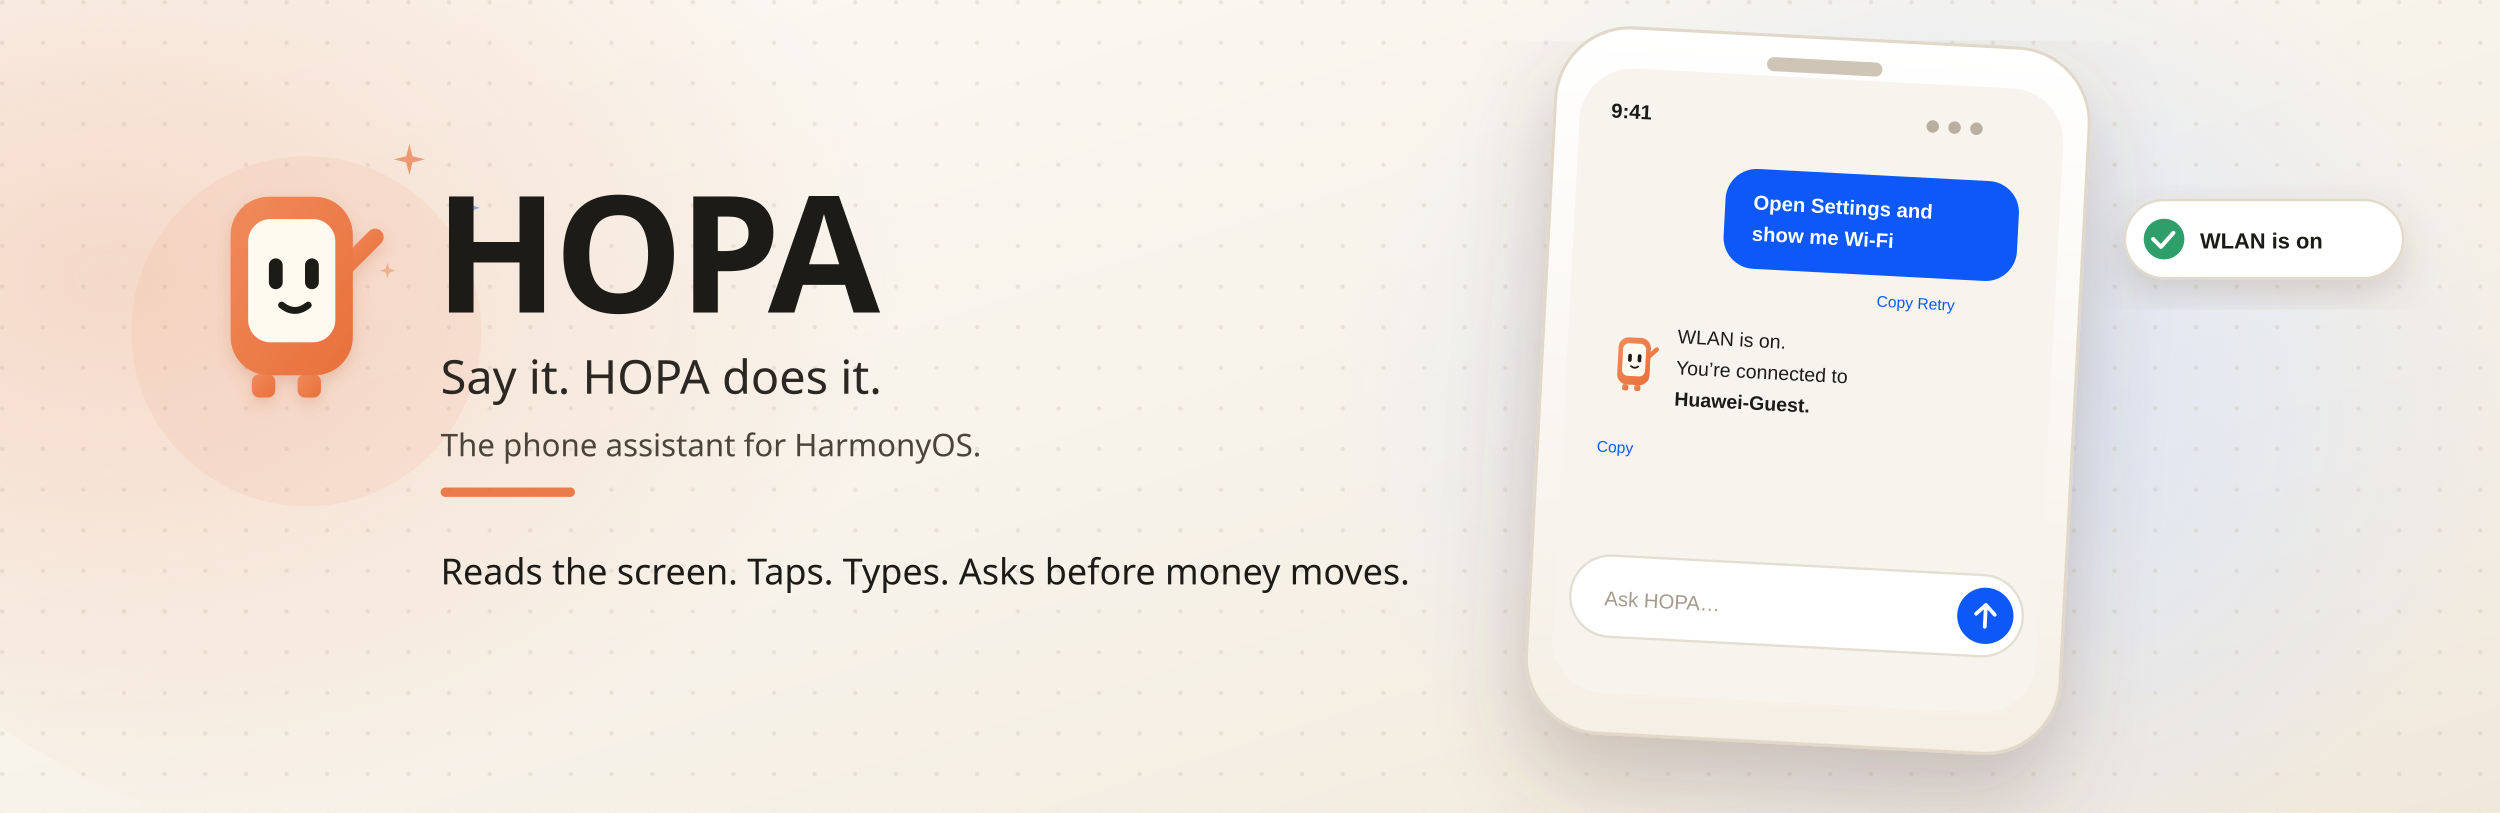
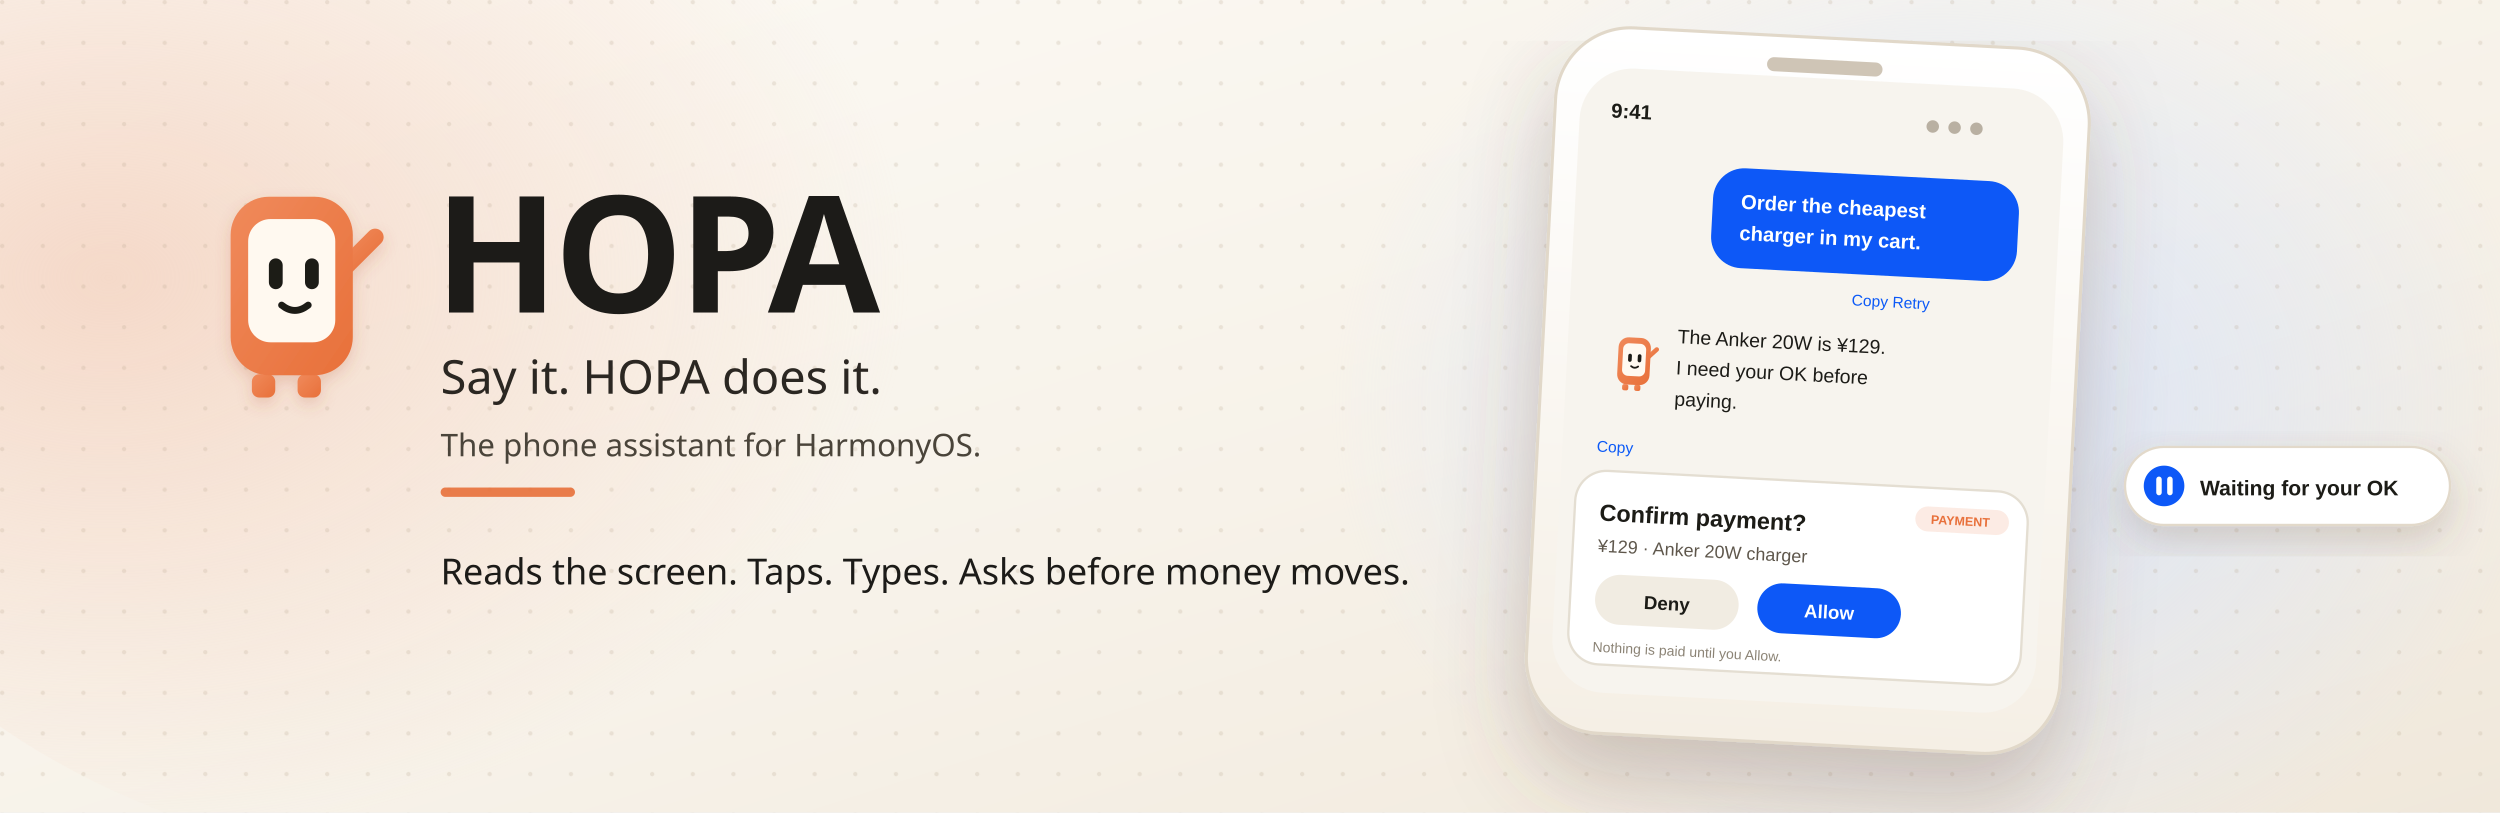
<svg xmlns="http://www.w3.org/2000/svg" viewBox="0 0 1600 520" role="img" aria-label="HOPA — reads the screen, taps, types, and asks before money moves">
  <defs>
    <linearGradient id="paper" x1="0" y1="0" x2="1" y2="1">
      <stop offset="0" stop-color="#FCFAF5" />
      <stop offset="0.55" stop-color="#F7F2E9" />
      <stop offset="1" stop-color="#F0E8DB" />
    </linearGradient>
    <radialGradient id="warmGlow" cx="0.22" cy="0.42" r="0.55">
      <stop offset="0" stop-color="#F4D4C2" stop-opacity="0.85" />
      <stop offset="1" stop-color="#F4D4C2" stop-opacity="0" />
    </radialGradient>
    <radialGradient id="blueGlow" cx="0.5" cy="0.5" r="0.5">
      <stop offset="0" stop-color="#CFE0FF" stop-opacity="0.75" />
      <stop offset="1" stop-color="#CFE0FF" stop-opacity="0" />
    </radialGradient>
    <linearGradient id="coral" x1="0" y1="0" x2="1" y2="1">
      <stop offset="0" stop-color="#F08A5B" />
      <stop offset="1" stop-color="#E8703A" />
    </linearGradient>
    <linearGradient id="frame" x1="0" y1="0" x2="0" y2="1">
      <stop offset="0" stop-color="#FFFFFF" />
      <stop offset="1" stop-color="#F5EFE5" />
    </linearGradient>
    <pattern id="dots" width="26" height="26" patternUnits="userSpaceOnUse">
      <circle cx="1.4" cy="1.4" r="1.4" fill="#B8A58E" opacity="0.22" />
    </pattern>
    <filter id="phoneShadow" x="-35%" y="-35%" width="170%" height="170%">
      <feDropShadow dx="0" dy="26" stdDeviation="28" flood-color="#6E4E36" flood-opacity="0.28" />
    </filter>
    <filter id="markShadow" x="-40%" y="-40%" width="180%" height="180%">
      <feDropShadow dx="0" dy="12" stdDeviation="14" flood-color="#B65A32" flood-opacity="0.22" />
    </filter>
    <filter id="chipShadow" x="-40%" y="-40%" width="180%" height="180%">
      <feDropShadow dx="0" dy="10" stdDeviation="12" flood-color="#6E4E36" flood-opacity="0.20" />
    </filter>
  </defs>
  <rect width="1600" height="520" fill="url(#paper)" />
  <ellipse cx="330" cy="230" rx="470" ry="330" fill="url(#warmGlow)" />
  <ellipse cx="1240" cy="260" rx="390" ry="330" fill="url(#blueGlow)" />
  <rect width="1600" height="520" fill="url(#dots)" />
-   <ellipse cx="196" cy="212" rx="112" ry="112" fill="#E8703A" opacity="0.08" />
  <g transform="translate(100 96) scale(0.34)" filter="url(#markShadow)">
    <path d="M 350 226 L 412 164" stroke="url(#coral)" stroke-width="32" stroke-linecap="round" fill="none" />
    <rect x="180" y="422" width="44" height="44" rx="14" fill="url(#coral)" />
    <rect x="266" y="422" width="44" height="44" rx="14" fill="url(#coral)" />
    <rect x="140" y="88" width="230" height="336" rx="72" fill="url(#coral)" />
    <rect x="173" y="130" width="164" height="232" rx="42" fill="#FFF9F0" />
    <rect x="212" y="204" width="26" height="58" rx="13" fill="#1C1B18" />
    <rect x="280" y="204" width="26" height="58" rx="13" fill="#1C1B18" />
    <path d="M 236 292 Q 261 312 286 292" stroke="#1C1B18" stroke-width="13" stroke-linecap="round" fill="none" />
  </g>
-   <path d="M 262 92 L 264 100 L 272 102 L 264 104 L 262 112 L 260 104 L 252 102 L 260 100 Z" fill="#E8703A" opacity="0.65" />
-   <path d="M 300 126 L 301.5 131 L 307 133 L 301.5 135 L 300 140 L 298.5 135 L 293 133 L 298.5 131 Z" fill="#0A59F7" opacity="0.45" />
-   <path d="M 248 168 L 249.2 172 L 253 173.2 L 249.2 174.4 L 248 178 L 246.8 174.4 L 243 173.2 L 246.8 172 Z" fill="#E8703A" opacity="0.4" />
  <text x="278" y="200" font-family="'Segoe UI', 'PingFang SC', 'Microsoft YaHei', sans-serif" font-size="104" font-weight="800" letter-spacing="-3" fill="#1C1B18">HOPA</text>
  <text x="282" y="252" font-family="'Segoe UI', 'PingFang SC', 'Microsoft YaHei', sans-serif" font-size="30" font-weight="500" fill="#2B2722">Say it. HOPA does it.</text>
  <text x="282" y="292" font-family="'Segoe UI', 'PingFang SC', 'Microsoft YaHei', sans-serif" font-size="20" fill="#4A443A">The phone assistant for HarmonyOS.</text>
  <rect x="282" y="312" width="86" height="6" rx="3" fill="#E8703A" opacity="0.9" />
  <text x="282" y="374" font-family="'Segoe UI', 'PingFang SC', 'Microsoft YaHei', sans-serif" font-size="23" font-weight="500" fill="#1C1B18">Reads the screen. Taps. Types. Asks before money moves.</text>
  <g transform="translate(986 24) rotate(3 171 226)" filter="url(#phoneShadow)">
    <rect width="342" height="452" rx="48" fill="url(#frame)" stroke="#E1D8C9" stroke-width="2" />
    <rect x="16" y="26" width="310" height="400" rx="34" fill="#F7F4EE" />
    <rect x="134" y="14" width="74" height="9" rx="4.5" fill="#CFC5B6" />
    <text x="36" y="58" font-family="'Segoe UI', Arial, sans-serif" font-size="13" font-weight="600" fill="#1C1B18">9:41</text>
    <circle cx="270" cy="53" r="4" fill="#B9B0A2" />
    <circle cx="256" cy="53" r="4" fill="#B9B0A2" />
    <circle cx="242" cy="53" r="4" fill="#B9B0A2" />
-     <rect x="112" y="86" width="188" height="64" rx="20" fill="#0A59F7" />
-     <text x="130" y="112" font-family="'Segoe UI', Arial, sans-serif" font-size="13" font-weight="600" fill="#FFFFFF">Open Settings and</text>
-     <text x="130" y="132" font-family="'Segoe UI', Arial, sans-serif" font-size="13" font-weight="600" fill="#FFFFFF">show me Wi-Fi</text>
-     <text x="212" y="170" font-family="'Segoe UI', Arial, sans-serif" font-size="10" fill="#0A59F7">Copy   Retry</text>
+     <rect x="104" y="86" width="196" height="64" rx="20" fill="#0A59F7" />
+     <text x="122" y="112" font-family="'Segoe UI', Arial, sans-serif" font-size="13" font-weight="600" fill="#FFFFFF">Order the cheapest</text>
+     <text x="122" y="132" font-family="'Segoe UI', Arial, sans-serif" font-size="13" font-weight="600" fill="#FFFFFF">charger in my cart.</text>
+     <text x="196" y="170" font-family="'Segoe UI', Arial, sans-serif" font-size="10" fill="#0A59F7">Copy   Retry</text>
    <g transform="translate(36 190) scale(0.09)">
      <path d="M 350 226 L 412 164" stroke="url(#coral)" stroke-width="32" stroke-linecap="round" fill="none" />
      <rect x="180" y="422" width="44" height="44" rx="14" fill="url(#coral)" />
      <rect x="266" y="422" width="44" height="44" rx="14" fill="url(#coral)" />
      <rect x="140" y="88" width="230" height="336" rx="72" fill="url(#coral)" />
      <rect x="173" y="130" width="164" height="232" rx="42" fill="#FFF9F0" />
      <rect x="212" y="204" width="26" height="58" rx="13" fill="#1C1B18" />
      <rect x="280" y="204" width="26" height="58" rx="13" fill="#1C1B18" />
      <path d="M 236 292 Q 261 312 286 292" stroke="#1C1B18" stroke-width="13" stroke-linecap="round" fill="none" />
    </g>
-     <text x="86" y="200" font-family="'Segoe UI', Arial, sans-serif" font-size="12.5" fill="#1C1B18">WLAN is on.</text>
-     <text x="86" y="220" font-family="'Segoe UI', Arial, sans-serif" font-size="12.5" fill="#1C1B18">You’re connected to</text>
-     <text x="86" y="240" font-family="'Segoe UI', Arial, sans-serif" font-size="12.5" font-weight="600" fill="#1C1B18">Huawei-Guest.</text>
+     <text x="86" y="200" font-family="'Segoe UI', Arial, sans-serif" font-size="12.5" fill="#1C1B18">The Anker 20W is ¥129.</text>
+     <text x="86" y="220" font-family="'Segoe UI', Arial, sans-serif" font-size="12.5" fill="#1C1B18">I need your OK before</text>
+     <text x="86" y="240" font-family="'Segoe UI', Arial, sans-serif" font-size="12.5" fill="#1C1B18">paying.</text>
    <text x="38" y="272" font-family="'Segoe UI', Arial, sans-serif" font-size="10" fill="#0A59F7">Copy</text>
-     <rect x="26" y="338" width="290" height="52" rx="26" fill="#FFFFFF" stroke="#E4DED2" stroke-width="1.5" />
-     <text x="48" y="370" font-family="'Segoe UI', Arial, sans-serif" font-size="13" fill="#A39A8B">Ask HOPA…</text>
-     <circle cx="292" cy="364" r="18" fill="#0A59F7" />
-     <path d="M292 371V357M286 363l6-6 6 6" fill="none" stroke="#FFFFFF" stroke-width="2.4" stroke-linecap="round" stroke-linejoin="round" />
+     <rect x="26" y="284" width="290" height="124" rx="20" fill="#FFFFFF" stroke="#E4DED2" stroke-width="1.5" />
+     <rect x="244" y="296" width="60" height="16" rx="8" fill="#E8703A" opacity="0.14" />
+     <text x="254" y="307" font-family="'Segoe UI', Arial, sans-serif" font-size="8" font-weight="700" fill="#E8703A">PAYMENT</text>
+     <text x="42" y="316" font-family="'Segoe UI', Arial, sans-serif" font-size="15" font-weight="700" fill="#1C1B18">Confirm payment?</text>
+     <text x="42" y="336" font-family="'Segoe UI', Arial, sans-serif" font-size="11.5" fill="#5E574C">¥129  ·  Anker 20W charger</text>
+     <rect x="42" y="350" width="92" height="32" rx="16" fill="#F1ECE2" />
+     <text x="88" y="371" text-anchor="middle" font-family="'Segoe UI', Arial, sans-serif" font-size="12" font-weight="600" fill="#1C1B18">Deny</text>
+     <rect x="146" y="350" width="92" height="32" rx="16" fill="#0A59F7" />
+     <text x="192" y="371" text-anchor="middle" font-family="'Segoe UI', Arial, sans-serif" font-size="12" font-weight="600" fill="#FFFFFF">Allow</text>
+     <text x="42" y="400" font-family="'Segoe UI', Arial, sans-serif" font-size="9" fill="#8B8375">Nothing is paid until you Allow.</text>
  </g>
-   <g transform="translate(1360 128)" filter="url(#chipShadow)">
-     <rect width="178" height="50" rx="25" fill="#FFFFFF" stroke="#E2D9CA" stroke-width="1.5" />
-     <circle cx="25" cy="25" r="13" fill="#2E9E6B" />
-     <path d="M18 25l5 5 8-9" fill="none" stroke="#FFFFFF" stroke-width="2.6" stroke-linecap="round" stroke-linejoin="round" />
-     <text x="48" y="31" font-family="'Segoe UI', Arial, sans-serif" font-size="14" font-weight="600" fill="#1C1B18">WLAN is on</text>
+   <g transform="translate(1360 286)" filter="url(#chipShadow)">
+     <rect width="208" height="50" rx="25" fill="#FFFFFF" stroke="#E2D9CA" stroke-width="1.5" />
+     <circle cx="25" cy="25" r="13" fill="#0A59F7" />
+     <rect x="20" y="19" width="3.5" height="12" rx="1.75" fill="#FFFFFF" />
+     <rect x="27" y="19" width="3.5" height="12" rx="1.75" fill="#FFFFFF" />
+     <text x="48" y="31" font-family="'Segoe UI', Arial, sans-serif" font-size="13.5" font-weight="600" fill="#1C1B18">Waiting for your OK</text>
  </g>
</svg>
